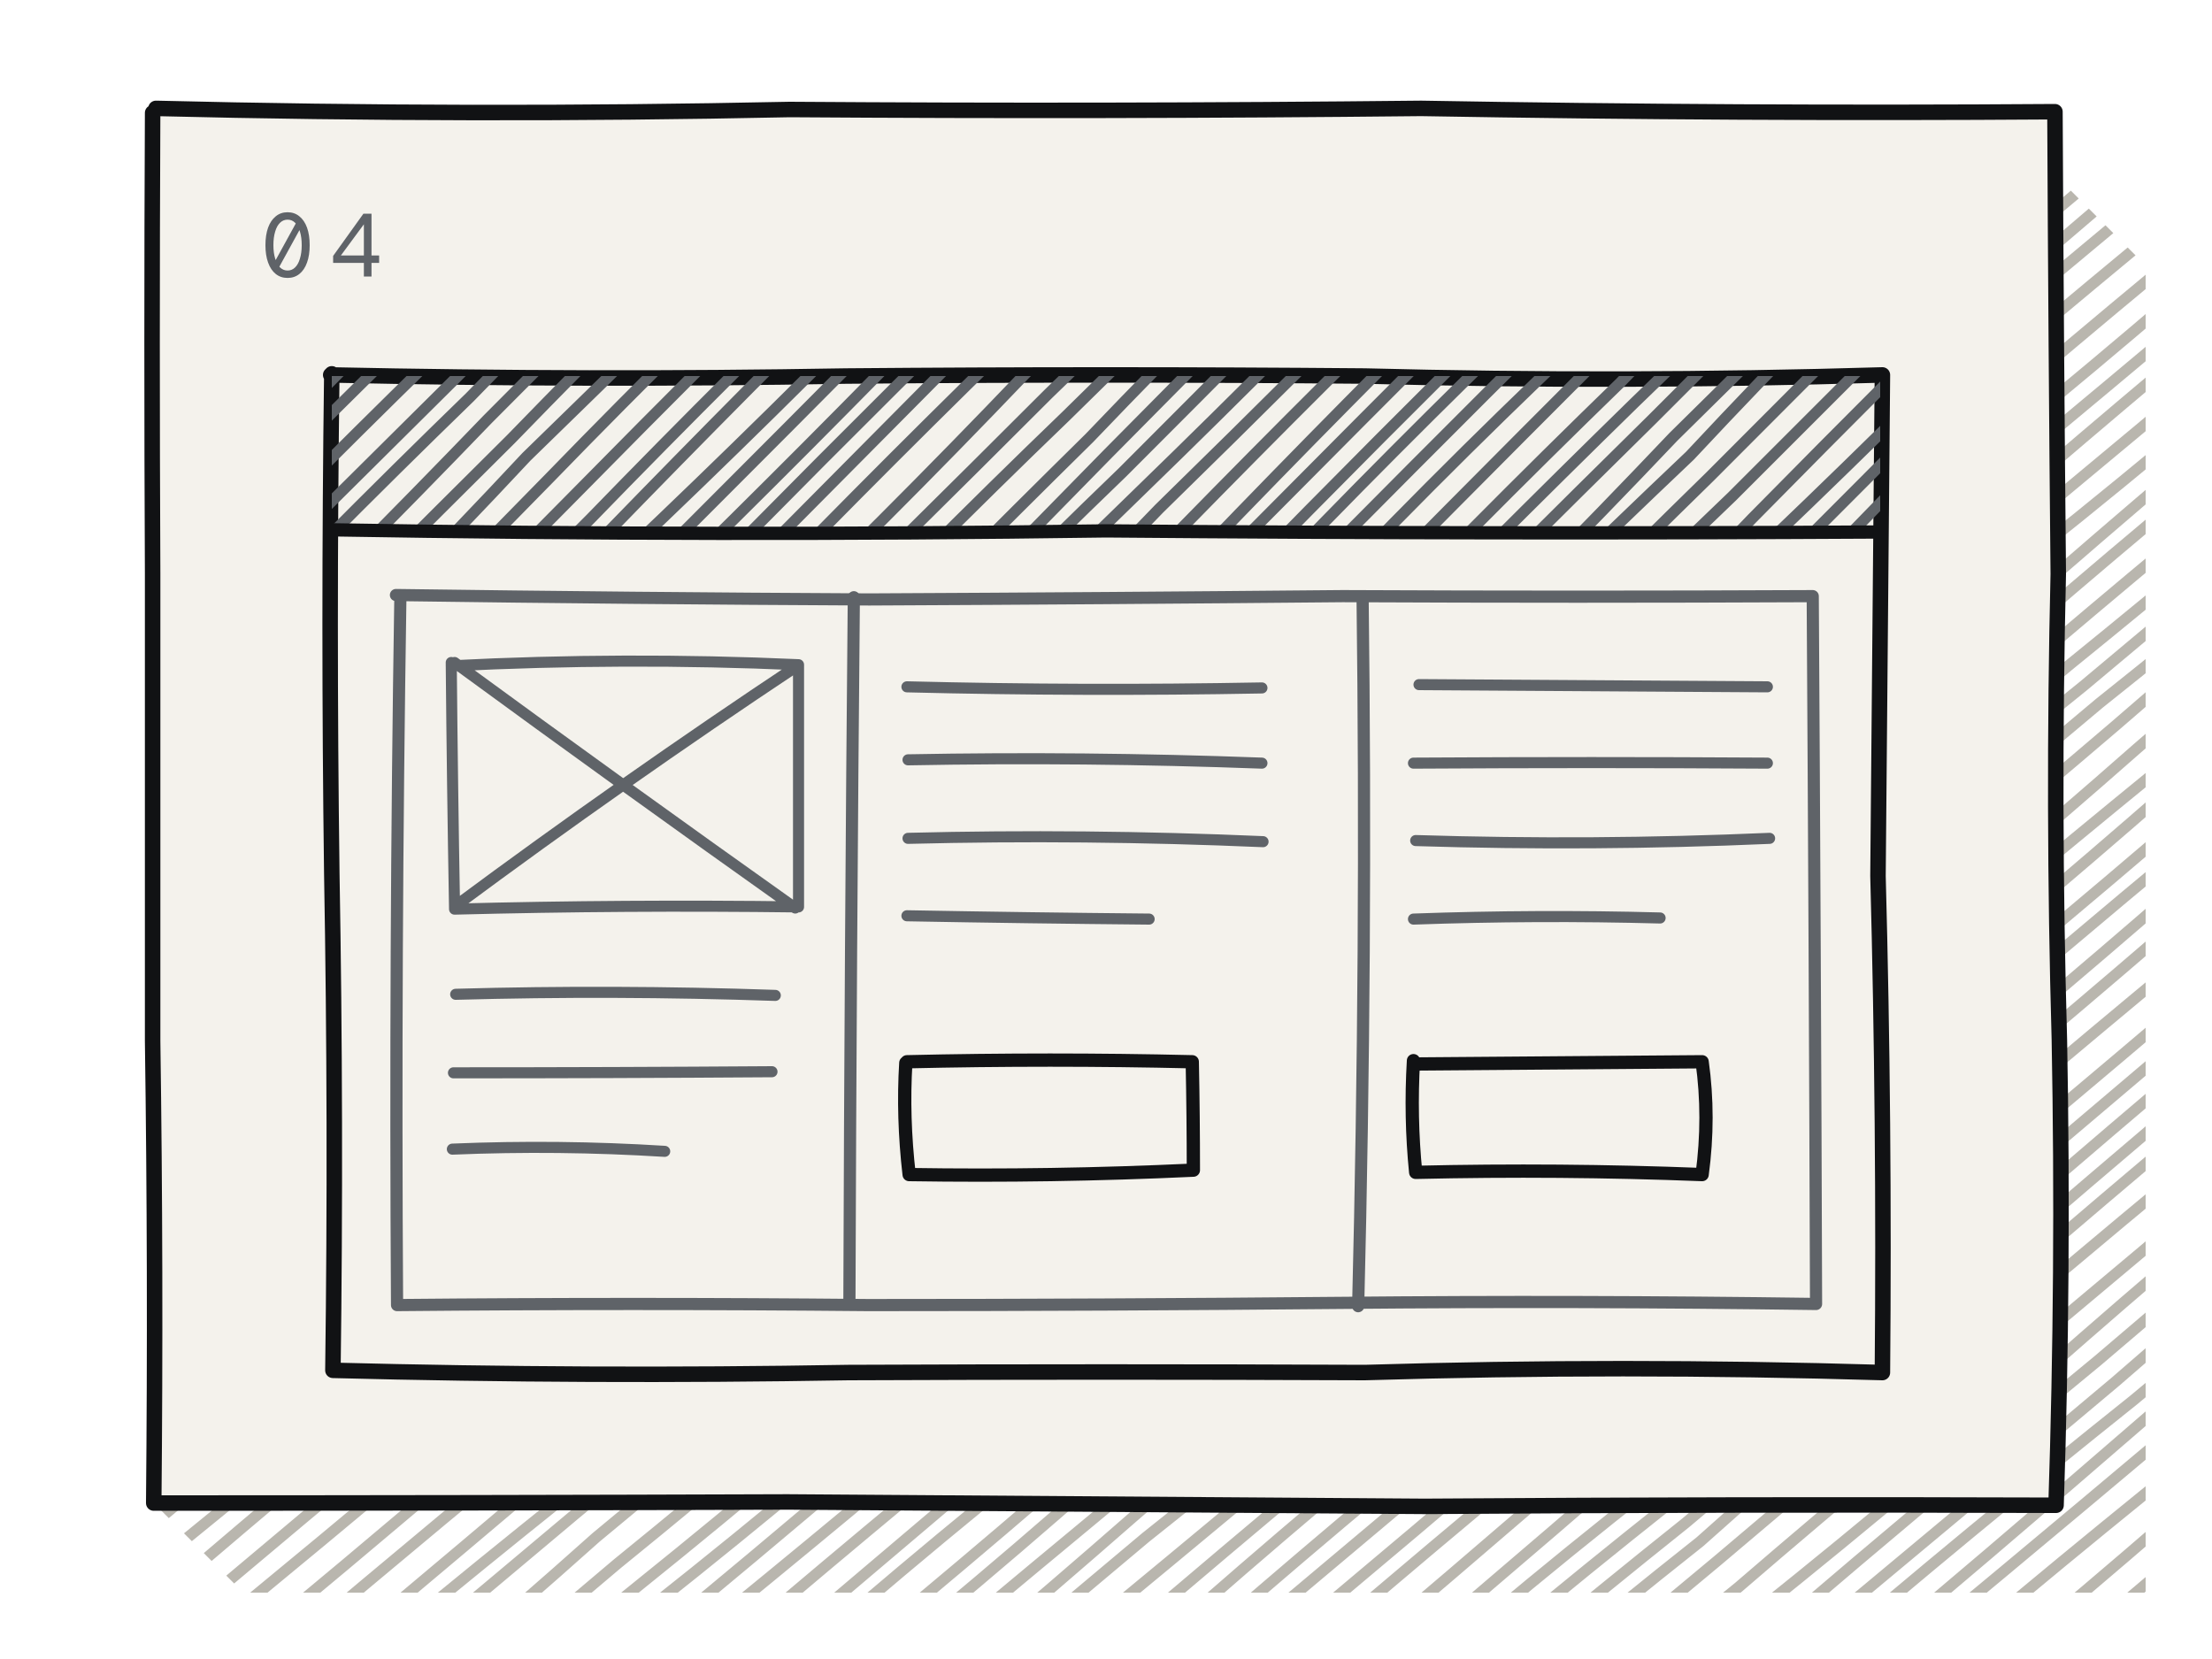
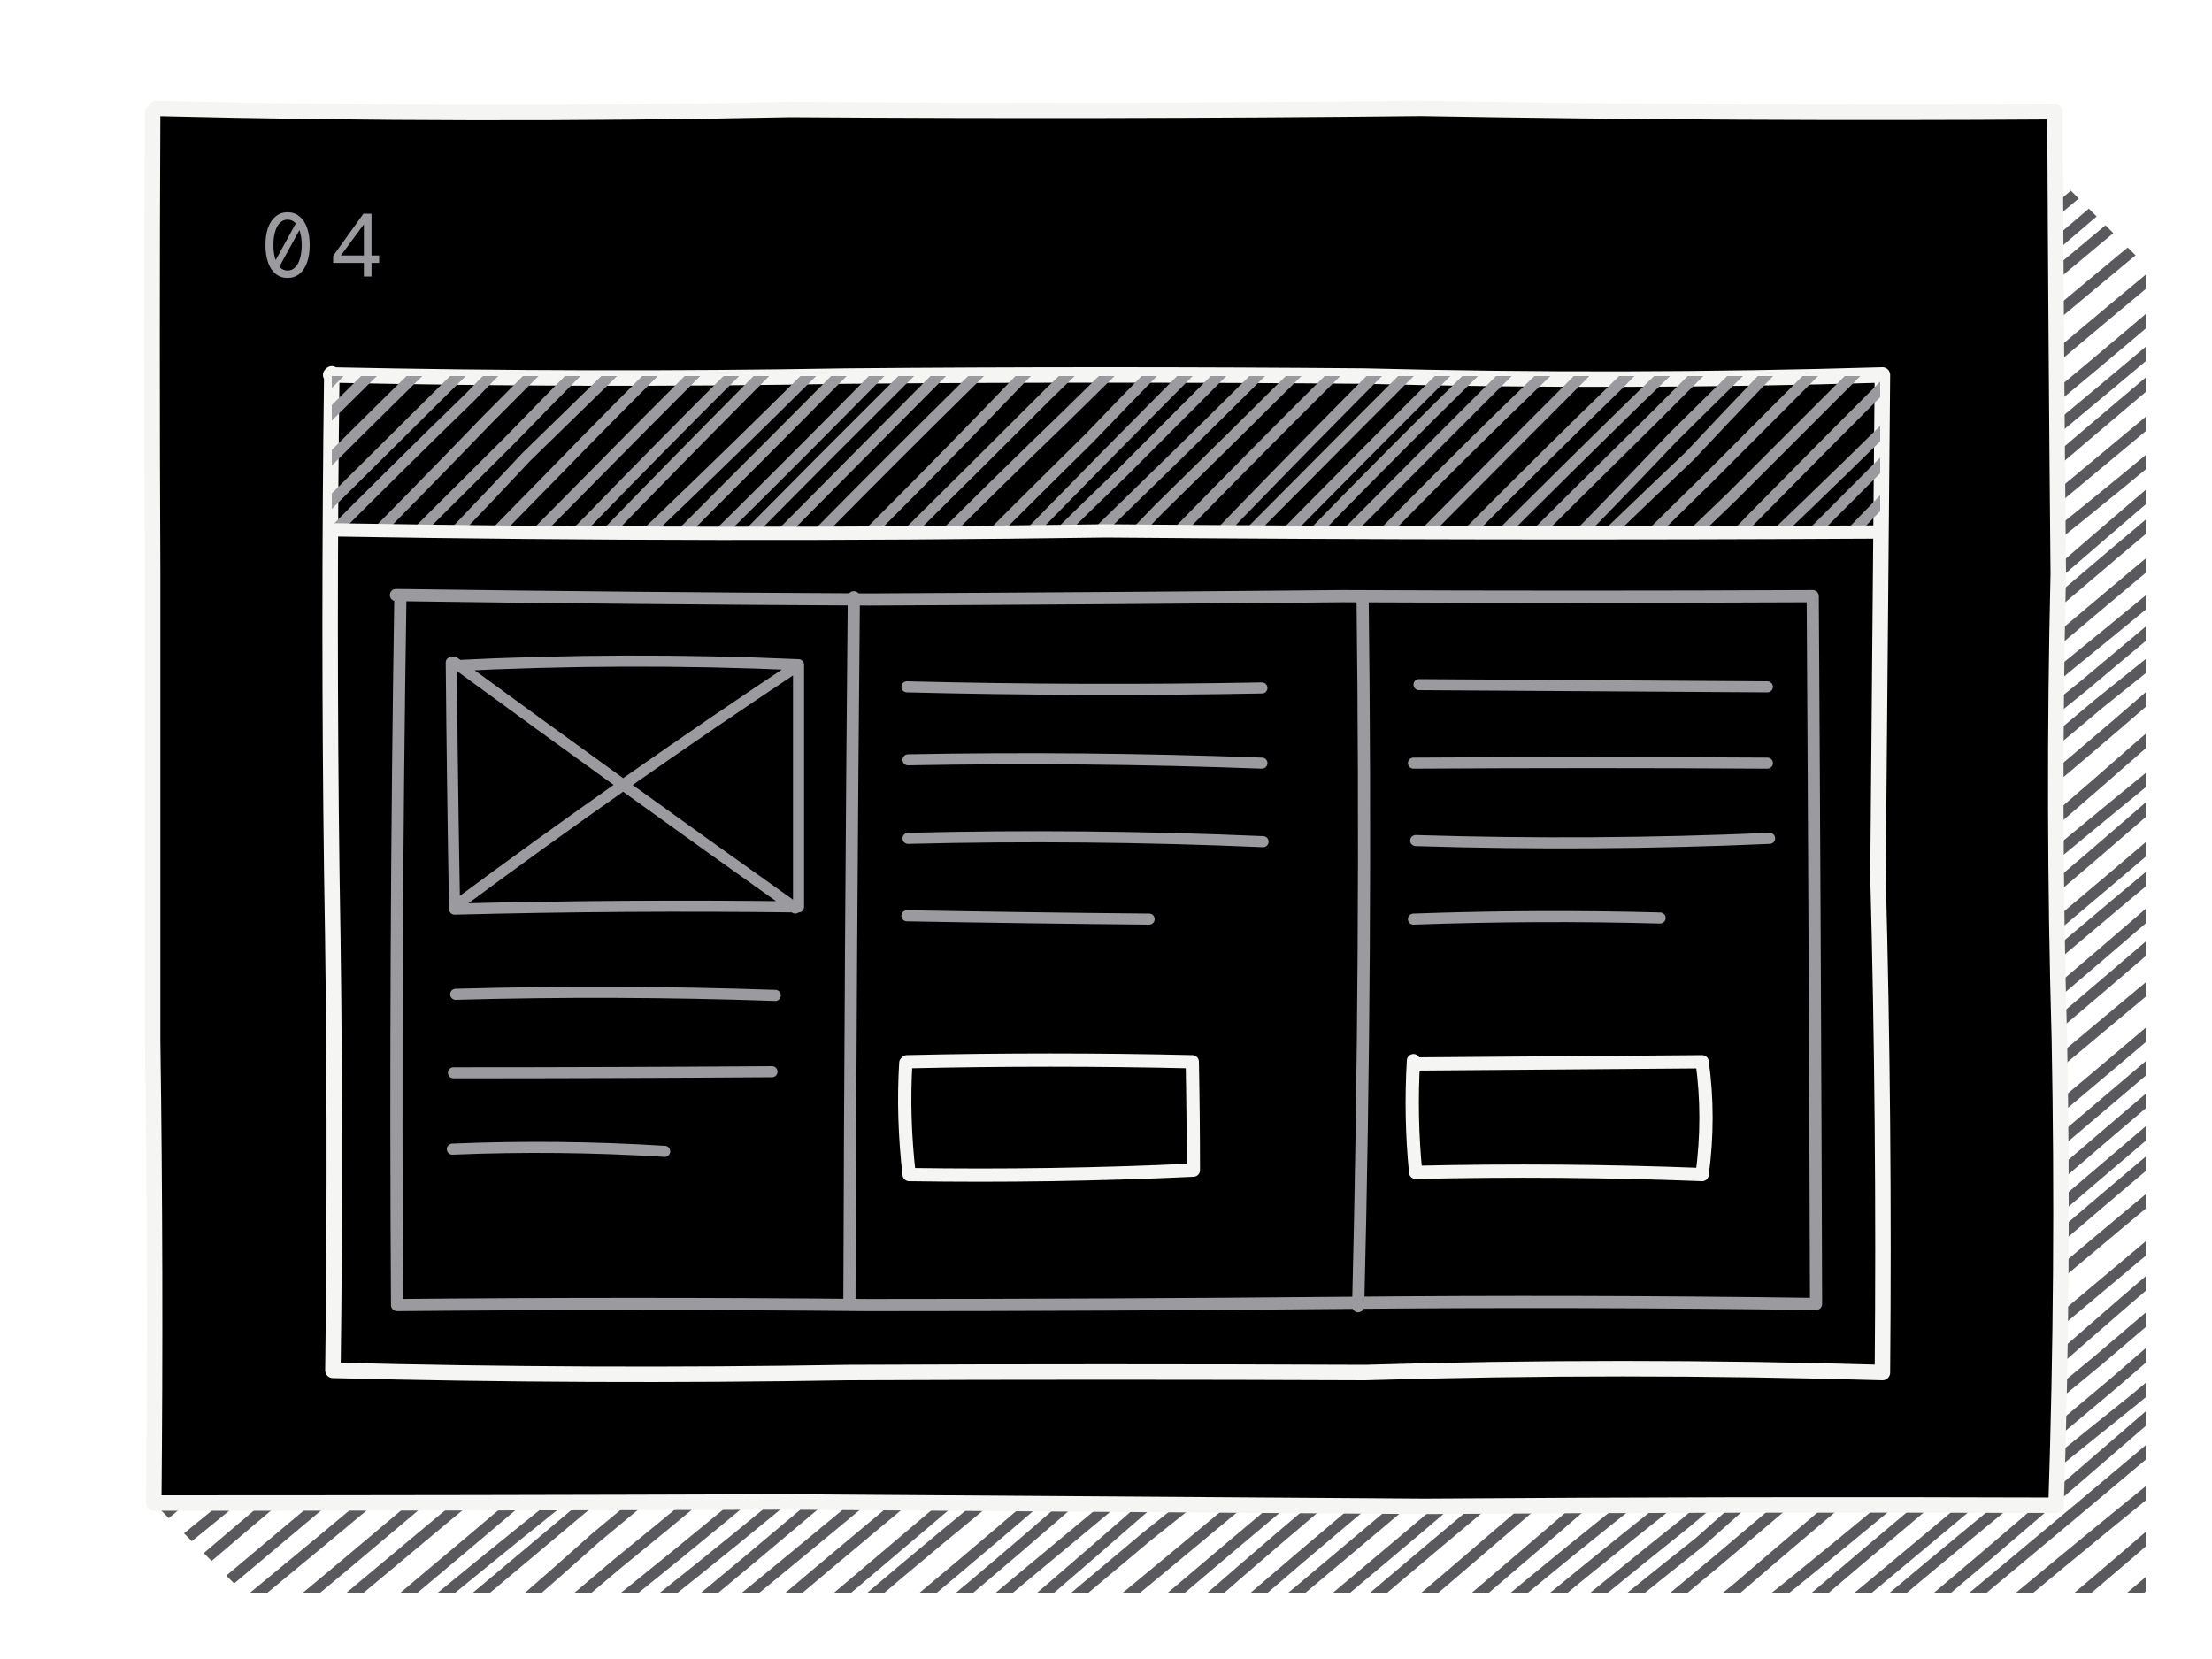
<svg xmlns="http://www.w3.org/2000/svg" width="200" height="150" viewBox="0 0 200 150" aria-hidden="true">
  <defs>
    <clipPath id="p4s">
      <path d="M186 16L194 24L194 144L22 144L14 136L186 136Z" />
    </clipPath>
    <clipPath id="p4h">
      <path d="M30 34L170 34L170 48L30 48Z" />
    </clipPath>
  </defs>
-   <g fill="none" stroke-linecap="round" stroke-linejoin="round" stroke="#B9B6AE" stroke-width="1" clip-path="url(#p4s)">
+   <g fill="none" stroke-linecap="round" stroke-linejoin="round" stroke="#5A5A5E" stroke-width="1" clip-path="url(#p4s)">
    <path d="M-57 66.1Q-42.5 53.8 -28.1 41.3Q-13.3 29.3 1.3 16.7Q15.6 4.3 30.6 -7.8Q45.2 -19.8 59.6 -32.1Q74.5 -44.2 88.9 -56.7Q103.4 -69.1 118.1 -81.2M-55.6 67.8Q-41.1 55.4 -26.5 43.3Q-12 30.7 2.9 18.9Q17.7 6.8 32 -5.8Q46.9 -17.7 61.2 -30.1Q75.7 -42.7 90.6 -54.9Q105.2 -66.9 119.8 -79.3M-53.7 70.1Q-39.4 57.4 -24.6 45.2Q-10.1 33 4.5 20.8Q19.3 8.7 33.7 -3.8Q48.1 -16.3 63.1 -28.3Q77.4 -40.7 92.3 -52.6Q106.9 -64.8 121.5 -77.2M-52.1 72.2Q-37.3 60 -22.7 47.7Q-8 35.5 6.4 23Q21.2 10.9 35.7 -1.7Q50.5 -13.4 64.7 -26Q79.4 -38.3 93.9 -50.5Q108.7 -62.7 123.4 -75M-50.5 74.1Q-35.8 61.8 -21.2 49.2Q-6.5 37.3 7.8 24.8Q22.5 12.5 37.1 0.2Q51.6 -12.1 66.3 -24.3Q81.2 -36.2 95.5 -48.8Q109.9 -61.3 124.8 -73.3M-48.9 75.8Q-34.2 63.7 -19.7 51.5Q-4.9 39.2 9.6 26.9Q24.5 15 38.9 2.3Q53.3 -10.1 68 -22.1Q82.8 -34.3 97.2 -46.5Q111.7 -59.2 126.5 -71.1M-46.9 78Q-32.2 66 -17.7 53.6Q-3.1 41.3 11.7 29Q26 16.7 40.7 4.8Q55.3 -7.7 70.1 -19.8Q84.3 -32.5 99.2 -44.5Q114 -56.4 128.5 -68.9M-44.9 80.3Q-30.6 67.9 -15.8 55.9Q-1.2 43.6 13.4 31.6Q28.2 19.3 42.8 7Q57.1 -5.5 71.9 -17.7Q86.6 -29.8 101 -42Q115.6 -54.5 130.5 -66.7M-43.6 82.4Q-28.7 70.2 -14.2 57.7Q0.1 45.2 14.8 33Q29.8 21.3 44 8.8Q58.5 -4 73.3 -15.8Q87.8 -28.3 102.4 -40.2Q117.1 -52.8 131.6 -64.8M-41.5 84.4Q-27 72.3 -12.3 60Q2.3 47.8 17 35.6Q31.7 23.6 46.3 11.1Q61.1 -0.9 75.2 -13.5Q90.1 -25.6 104.7 -38Q119.2 -50.3 133.9 -62.5M-40.2 86.2Q-25.4 74.1 -10.8 61.6Q3.6 49.3 18.4 37.3Q33.1 25.2 47.5 12.9Q62.4 0.7 76.9 -11.8Q91.4 -24 105.8 -36.5Q120.3 -49 135 -60.9M-38.1 88.7Q-23.4 76.5 -8.8 64Q5.7 51.8 20.4 39.5Q35 27.4 49.5 14.9Q63.9 2.6 78.7 -9.7Q93.6 -21.5 107.9 -34.1Q122.7 -46 137 -58.4M-36.7 90.5Q-21.6 78.6 -7.5 65.9Q7.1 53.5 21.9 41.4Q36.7 29.5 51.1 17.1Q65.5 4.4 80.3 -7.7Q94.7 -20.1 109.5 -32Q124.2 -44.3 138.9 -56.7M-34.6 92.5Q-20.4 80.2 -5.7 68.3Q9.1 55.9 23.6 43.6Q38 31 52.8 19.1Q67.3 6.6 82.1 -5.3Q96.5 -18 111.3 -29.9Q126.1 -42.1 140.6 -54.4M-33.2 94.7Q-18.2 82.7 -4 70.1Q10.6 57.7 25.5 45.5Q39.8 33.1 54.6 21.2Q69.1 8.8 83.9 -3.3Q98.3 -15.8 112.9 -27.9Q127.7 -40.1 142.4 -52.4M-31.8 96.2Q-16.9 84.2 -2.5 71.7Q11.9 59.3 26.7 47.3Q41.5 35.2 56.1 22.6Q70.6 10.5 85.4 -1.8Q99.6 -14.3 114.5 -26.2Q128.7 -38.9 143.5 -50.9M-30.3 98Q-15.5 85.9 -0.7 73.7Q13.6 61.3 28.5 49.1Q42.7 36.6 57.4 24.5Q72.4 12.7 86.8 0.3Q101.4 -12.1 115.8 -24.4Q130.5 -36.8 145.1 -49.1M-28.2 100.5Q-13.9 87.9 0.9 75.7Q15.7 63.8 30.3 51.1Q44.5 38.8 59.5 27Q74.2 14.8 88.4 2.3Q103.4 -9.8 117.8 -22.2Q132.6 -34.3 146.9 -46.7M-26.3 102.6Q-12 90.2 3 78.2Q17.8 66.3 32.3 53.7Q46.9 41.7 61.4 29.2Q75.9 16.8 90.6 4.7Q105 -7.8 119.9 -19.9Q134.3 -32.2 149 -44.3M-25.1 104.4Q-10.6 91.8 4.4 80Q18.8 67.5 33.4 55.4Q48.3 43.3 62.8 30.9Q77.2 18.4 91.9 6.3Q106.7 -5.8 121.1 -18.3Q136 -30.2 150.4 -42.7M-23.5 106Q-9 93.7 5.6 81.5Q20.5 69.5 35 57.2Q49.7 44.9 64.2 32.5Q79 20.6 93.3 8Q108 -4.2 122.5 -16.5Q137.1 -29 151.9 -40.8M-21.7 107.9Q-7.5 95.5 7.3 83.6Q21.9 71.1 36.6 59.2Q51.3 46.8 65.8 34.5Q80.5 22.4 95.1 10Q109.4 -2.5 124.4 -14.4Q139.1 -26.5 153.6 -39.1M-20.2 109.9Q-5.4 98 9 85.5Q23.9 73.5 38.2 60.9Q52.9 48.8 67.3 36.4Q81.9 24 96.8 12Q111.5 -0.1 126 -12.6Q140.4 -24.9 155.3 -37.1M-18.5 112.3Q-4 99.6 10.9 87.6Q25.5 75.5 40.2 63Q54.6 50.8 69.2 38.6Q84 26.5 98.5 13.9Q113.2 2 127.5 -10.5Q142.1 -23 156.8 -35M-16.9 113.9Q-2.2 101.8 12.2 89.4Q27 77.2 41.4 64.8Q55.9 52.3 70.7 40.2Q85 27.7 99.9 15.9Q114.5 3.4 129 -8.7Q143.5 -21.3 158.4 -33.2M-15.6 115.6Q-0.8 103.4 13.8 91.2Q28.4 78.9 43.1 66.4Q57.4 54.1 72.3 42.1Q86.7 29.7 101.2 17.4Q115.9 5.2 130.4 -7Q145.4 -19 159.7 -31.6M-14 117.4Q0.5 105 15.1 92.7Q30.1 80.9 44.5 68.2Q59 56 73.7 43.8Q88.4 31.7 103.1 19.3Q117.5 7 132 -5.1Q146.7 -17.5 161.3 -29.8M-12.2 119.7Q2.5 107.4 16.8 94.8Q31.5 82.6 46.1 70.3Q60.6 57.9 75.5 45.8Q90.2 33.9 104.6 21.5Q119.2 9.1 133.8 -3.1Q148.7 -15.1 163.2 -27.6M-10.5 121.3Q3.9 109.1 18.5 96.9Q33.4 84.9 47.7 72.3Q62.5 60.2 77 48Q91.6 35.5 106.1 23.3Q120.7 10.9 135.4 -1.4Q150.3 -13.1 164.7 -25.6M-9 123.3Q5.9 111.4 20.1 98.9Q34.7 86.4 49.4 74.2Q64.3 62.4 78.6 49.9Q93.4 37.7 108 25.3Q122.5 13 137.2 0.8Q151.6 -11.7 166.3 -23.6M-7.4 125.3Q7.4 113.2 21.8 100.8Q36.7 88.8 51 76.1Q65.5 63.8 80.3 51.6Q95.1 39.7 109.4 27Q124.2 15.1 138.6 2.7Q153.1 -9.9 167.8 -21.9M-5.6 127.6Q9.2 115.4 23.5 103Q38.5 91 52.7 78.3Q67.5 66.1 82.2 53.7Q96.5 41.4 111.4 29.2Q126.1 17.4 140.5 5Q155 -7.6 169.6 -19.7M-3.7 129.5Q10.9 117.4 25.5 105.2Q40.4 93.2 54.8 80.6Q69.4 68.5 84 56.2Q98.5 43.7 113.2 31.5Q127.5 18.9 142.3 6.9Q156.9 -5.4 171.4 -17.4M-2.2 131.3Q12.4 119.2 27.1 107Q41.8 94.9 56.3 82.6Q70.9 70.2 85.3 57.7Q100.3 46 114.7 33.4Q129.4 21.3 144 8.8Q158.3 -3.6 173.1 -15.7M-0.6 133.7Q14.4 121.5 28.8 109.1Q43.4 96.8 57.9 84.4Q72.4 72 87.2 59.8Q101.5 47.3 116.5 35.3Q130.8 22.9 145.6 10.9Q160.3 -1.2 174.6 -13.8M1.2 135.2Q15.6 123.1 30.4 110.9Q44.9 98.6 59.4 86.2Q73.9 73.8 88.7 62Q103.2 49.3 118 37.4Q132.5 24.9 147.3 12.6Q162.1 0.9 176.2 -11.8M2.3 136.8Q17.1 124.8 31.6 112.7Q46.3 100.2 60.7 88.1Q75.2 75.4 90.1 63.4Q104.6 51 119.3 38.8Q133.9 26.7 148.6 14.5Q163.3 2.3 177.6 -10M4 138.7Q18.6 126.5 33.2 114.5Q48 102.2 62.6 89.8Q76.9 77.4 91.7 65.2Q106.1 52.8 120.9 41Q135.7 28.8 150.1 16.1Q164.5 3.8 179.2 -8M5.5 140.9Q20.2 128.5 34.8 116.1Q49.1 103.6 63.9 91.6Q78.6 79.4 93.3 67.2Q107.8 54.8 122.3 42.6Q137.4 30.8 151.6 18.3Q166.2 5.8 180.9 -6.5M7.4 143.1Q22.3 130.9 36.6 118.5Q51.6 106.5 65.8 93.7Q80.5 81.7 95 69.3Q110 57.5 124.2 44.8Q138.9 32.5 153.4 20.2Q168 7.9 182.7 -4.1M9.4 145.1Q24.2 133.3 38.7 120.9Q53.4 108.7 67.7 96.3Q82.4 83.9 97.1 71.6Q111.4 59.1 126.3 47.2Q141.2 35.3 155.4 22.7Q170.1 10.5 184.7 -1.8M11.2 147.3Q25.5 134.9 40.2 122.9Q55 110.6 69.6 98.5Q84.1 86 98.8 73.8Q113.7 61.9 128 49.2Q142.8 37.2 157.4 24.9Q172 12.6 186.6 0.3M12.8 149.6Q27.5 137.1 42.2 125Q56.9 112.8 71.3 100.5Q85.8 88 100.7 75.9Q115 63.5 130 51.5Q144.3 39 159.1 27.1Q173.9 15 188.4 2.4M14.4 151.4Q29.2 139.3 43.8 127Q58.3 114.5 72.9 102.5Q87.7 90.3 102.3 77.8Q116.8 65.6 131.4 53.5Q145.8 40.8 160.7 28.8Q175.3 16.6 189.7 4.4M16.6 153.6Q31.2 141.6 45.6 129.3Q60.3 116.9 75.1 104.6Q89.8 92.8 104.1 80.3Q118.9 68 133.5 55.5Q147.8 43.2 162.5 31.1Q177.3 19 191.7 6.7M18.3 155.7Q32.7 143.4 47.5 131.2Q61.9 118.8 76.6 106.9Q91.6 94.9 106 82.4Q120.7 70.2 135.1 57.9Q149.7 45.5 164.5 33.3Q178.7 20.7 193.7 8.8M20 158.2Q34.8 145.9 49.2 133.7Q64.1 121.5 78.6 109.1Q93.2 96.8 107.7 84.6Q122.6 72.5 137.1 60Q151.4 47.4 166.2 35.4Q180.9 23.3 195.4 11M21.5 159.8Q36 147.4 51 135.4Q65.1 122.6 79.8 110.8Q94.7 98.6 109.3 86.2Q124.1 74.3 138.3 61.6Q153 49.4 167.6 37.4Q182.5 25.1 197 12.5M22.8 161.3Q37.5 149.1 52 136.9Q66.8 124.7 81.3 112.3Q95.7 99.8 110.7 87.8Q125.4 75.9 139.9 63.3Q154.6 51.3 168.9 38.9Q183.7 26.6 198.3 14.4M24.8 163.6Q39.7 151.7 53.9 139Q68.6 126.8 83.2 114.7Q98 102.5 112.6 90Q127 77.8 141.8 65.4Q156.5 53.6 170.8 41.2Q185.4 28.7 200.3 16.5M26.8 165.7Q41.3 153.7 55.8 141.4Q70.7 129.3 85 116.7Q99.7 104.6 114.2 92.4Q128.7 79.8 143.4 67.6Q158.3 55.6 172.9 43.4Q187.3 30.9 202 18.9M28.5 167.9Q42.8 155.4 57.7 143.4Q72.5 131.5 86.8 118.8Q101.3 106.5 116 94.3Q130.9 82.4 145.2 69.7Q160.2 57.9 174.3 45.3Q189.3 33.3 203.8 20.6M29.9 169.6Q44.5 157.4 59.1 145.1Q74 133.3 88.2 120.8Q102.8 108.3 117.7 96Q132 83.7 146.7 71.8Q161.7 59.7 175.9 47.1Q190.6 34.9 205.1 22.7M31.1 171.4Q45.7 158.8 60.7 146.9Q75.3 134.8 89.7 122.4Q104.2 110 119 97.8Q133.8 85.9 148 73.4Q162.6 60.8 177.5 48.9Q191.9 36.4 206.6 24.3M32.8 173.1Q47.8 161.3 62 148.8Q76.9 136.7 91.4 124.4Q105.9 111.9 120.7 99.7Q135.2 87.5 150 75.1Q164.7 63.3 179.1 50.7Q193.8 38.6 208.4 26.2M34.7 175.4Q49.2 163 63.8 150.8Q78.3 138.4 93 126.4Q107.8 114.2 122.3 101.9Q136.8 89.4 151.4 77.5Q166.1 65 180.6 52.6Q195.6 40.8 210 28.2M36.5 177.6Q51 165.2 65.7 152.9Q80.2 140.6 94.6 128.4Q109.4 116.1 124 103.7Q138.3 91.2 153.1 79.4Q167.6 66.8 182.6 54.8Q196.9 42.3 211.7 30.1M37.7 179Q52.2 166.6 67.1 154.5Q81.3 141.9 96.1 130.1Q110.8 117.8 125.6 105.6Q140.3 93.6 154.4 81Q169 68.5 183.7 56.4Q198.2 43.9 213.2 31.9M39.4 181.2Q54.3 169.1 68.7 156.5Q83.5 144.6 97.9 132.1Q112.6 119.9 127 107.6Q141.4 94.9 156.2 83.2Q171.2 71.1 185.5 58.3Q200 46 214.9 34M40.7 182.8Q55.4 170.4 69.9 158.1Q84.9 146.3 99.2 133.7Q113.7 121.2 128.4 109.1Q143.3 97.2 157.6 84.5Q172.4 72.5 187 60.2Q201.8 48.2 216.3 35.7M42.4 184.6Q57 172.4 71.6 160.1Q86.2 147.8 100.8 135.7Q115.3 123.2 130.1 111Q144.4 98.4 159.4 86.4Q173.6 73.9 188.4 62Q203.1 49.7 217.6 37.5M43.9 186.5Q58.7 174.4 73.1 161.9Q87.9 149.9 102.4 137.2Q116.7 124.8 131.6 112.8Q146.2 100.6 160.9 88.2Q175.2 75.8 189.8 63.6Q204.7 51.7 219.3 39.4M45.5 188.2Q59.6 175.5 74.4 163.4Q89.1 151.2 103.6 139Q118.6 127.1 133 114.5Q147.9 102.6 162 89.9Q176.9 77.9 191.4 65.5Q205.8 53 220.7 40.8M47.1 190.4Q61.7 177.9 76.4 165.7Q90.9 153.4 105.7 141.2Q120.3 129.1 134.9 116.8Q149.5 104.6 163.9 92.3Q178.9 80.3 193.2 67.7Q207.6 55.2 222.3 43.3M48.9 192.1Q63.8 180.4 77.9 167.9Q92.7 155.6 107.2 143.3Q121.8 130.9 136.6 118.9Q151.4 106.8 165.8 94.1Q180.2 81.8 194.9 69.8Q209.7 57.6 224.1 45.4M50.2 194Q65.2 182.1 79.4 169.3Q93.9 156.9 108.8 145Q123.1 132.5 138 120.6Q152.6 108.2 167.1 95.8Q181.9 83.8 196.2 71.3Q211.2 59.4 225.7 46.8M51.8 196Q66.5 183.7 81.3 171.5Q95.8 159.2 110.5 146.9Q124.8 134.5 139.7 122.5Q154 109.9 168.8 97.9Q183.5 85.8 198 73.4Q212.7 61.2 227.3 48.8M53.5 197.5Q68 185.5 82.6 173.3Q97.4 161.1 111.8 148.6Q126.4 136.3 140.9 124.2Q155.7 111.9 170.3 99.6Q184.7 87.2 199.4 75Q214.3 63.1 228.7 50.7M54.8 199.4Q69.4 187.2 84 175.1Q98.5 162.5 113.4 150.6Q128.1 138.4 142.5 126Q157.1 113.6 171.9 101.4Q186.6 89.4 200.8 76.9Q215.5 64.5 230.2 52.2M56.3 201.2Q70.9 188.9 85.8 176.7Q100.2 164.5 114.9 152.3Q129.4 139.9 144.1 127.7Q158.9 115.8 173.3 103.2Q188 91.1 202.3 78.6Q217.3 66.6 231.5 54.2M58.1 203.5Q72.6 191 87.6 179Q102.2 166.9 116.8 154.6Q131.4 142.3 145.8 129.8Q160.6 117.8 175 105.5Q189.6 93 204.4 80.9Q219.2 68.9 233.4 56.3M60.2 205.8Q75 193.8 89.4 181.5Q103.7 168.7 118.8 156.7Q133.3 144.6 147.7 132.1Q162.7 120.3 177.1 107.8Q191.7 95.6 206.2 83.2Q221.2 71.3 235.6 58.8M61.9 207.7Q76.6 195.7 90.9 183.1Q105.7 171 120.2 158.8Q134.5 146 149.4 134.3Q163.8 121.6 178.8 109.5Q193.2 97.3 207.8 84.9Q222.7 73.1 237 60.6M63.3 209.6Q78 197.4 92.5 185Q107.2 172.8 121.8 160.2Q136 147.8 151 135.9Q165.7 123.9 180.1 111.5Q194.6 98.9 209.2 86.8Q223.9 74.5 238.6 62.4M64.6 210.9Q79 198.6 93.6 186.5Q108.4 174.3 122.9 162.2Q137.5 149.6 152.4 137.7Q167 125.4 181.6 113.1Q196 100.7 210.7 88.4Q225.5 76.5 240.1 63.8M66.2 212.6Q80.7 200.6 95.4 188.2Q110.1 176.3 124.4 163.8Q138.8 151.2 153.7 139.4Q168 126.6 182.9 114.7Q197.4 102.2 212 90.3Q227 78.2 241.4 65.6M67.5 214.5Q82 202.2 96.9 190.3Q111.7 178.1 126.2 165.6Q140.6 153.3 155.3 141.1Q169.8 128.8 184.6 116.5Q199.1 104.3 213.8 92.3Q228.6 80.2 243.1 67.7M69.5 217Q84.5 205.1 98.8 192.6Q113.2 180 128.1 167.9Q142.4 155.5 157.2 143.5Q171.7 131 186.6 119.1Q201.2 106.9 215.7 94.4Q230.2 82.1 244.9 70.1M71.3 218.9Q85.9 206.8 100.5 194.7Q115.4 182.6 129.8 170.1Q144.5 157.9 158.9 145.7Q173.9 133.7 188.4 120.9Q202.6 108.5 217.5 96.6Q232.1 84.4 246.6 72.1M72.7 220.9Q87.4 208.6 102.1 196.4Q116.6 184 131.2 171.9Q146.2 160 160.6 147.4Q175.1 135 189.7 123Q204.3 110.5 219 98.4Q233.4 85.8 248.1 73.9M74.6 222.8Q88.8 210.2 103.6 198.4Q118.2 186 132.9 173.9Q147.3 161.3 162.1 149.3Q176.8 137.1 191.3 124.9Q205.8 112.3 220.4 100.2Q235.3 88.1 249.8 75.7M76.1 224.5Q90.3 212.1 105 200.1Q119.7 187.7 134.5 175.6Q148.9 163.2 163.5 150.9Q178 138.5 192.9 126.6Q207.6 114.4 222.1 102Q236.3 89.3 251.2 77.5M77.2 226.1Q92.2 214.3 106.6 201.6Q121.3 189.6 135.6 177.3Q150.1 164.6 165.2 152.8Q179.8 140.6 194.2 128.1Q208.8 115.9 223.6 103.5Q238.2 91.6 252.6 79.1M78.7 227.9Q93.7 216 108.1 203.5Q122.7 191.4 137.2 179.1Q152 166.9 166.3 154.4Q181.1 142.2 195.7 129.9Q210.4 117.8 224.9 105.3Q239.3 92.9 254.2 80.8M80.8 230.4Q95.4 218.2 109.8 205.7Q124.7 193.6 139 181.3Q153.4 168.6 168.3 156.5Q182.7 144.1 197.5 132.2Q212.2 119.9 226.8 107.6Q241.7 95.7 256.1 83M82.8 232.6Q97.2 220.2 111.7 208.2Q126.3 195.6 140.9 183.7Q155.6 171.2 170.2 159Q185.1 147 199.5 134.4Q214 122.1 228.9 109.9Q243.4 97.8 257.9 85.5M84.4 234.9Q98.9 222.2 113.7 210.4Q128.4 198.1 143 185.6Q157.8 173.8 172.2 161.3Q187.1 149.3 201.5 136.8Q216.1 124.6 230.7 112.3Q245 99.7 259.9 87.7M86.3 236.9Q101.2 225 115.6 212.7Q130.1 200.1 144.9 187.9Q159.6 176 174.2 163.6Q188.7 151.3 203.4 138.8Q217.6 126.4 232.3 114.5Q247.4 102.5 261.8 89.8M87.7 238.6Q102.6 226.7 117 214.4Q132 202.3 146.3 189.7Q160.7 177.3 175.6 165.4Q190.4 153.3 204.6 140.8Q219.6 128.8 233.9 116.2Q248.5 103.8 263.1 91.7M89.6 240.6Q103.9 228.2 118.9 216.4Q133.2 203.8 147.9 191.7Q162.4 179.3 177.4 167.3Q191.7 154.9 206.6 142.6Q221.2 130.6 235.7 118.1Q250.1 105.8 265 93.8" />
  </g>
-   <path fill="#F4F2EC" stroke-linecap="round" stroke-linejoin="round" stroke="#111214" stroke-width="1.4" d="M14.1 9.8Q42.7 10.5 71.4 9.9Q100 10.1 128.5 9.8Q157.3 10.3 185.8 10.1Q185.9 31 186.1 51.9Q185.6 73 186.2 94Q186.6 115 185.9 136.1Q157.3 136 128.8 136.2Q100 136 71.2 135.8Q42.7 135.9 13.9 135.9Q14.1 115 13.8 94.1Q13.8 73 13.8 51.8Q13.7 31 13.8 10.2" />
-   <path fill="#5F6368" d="M24.56 24.18 26.8 20.1 27.44 20.14 25.2 24.22ZM26 25.13Q25.38 25.13 24.93 24.77Q24.48 24.41 24.24 23.74Q24 23.08 24 22.17Q24 21.25 24.24 20.58Q24.48 19.92 24.93 19.56Q25.38 19.19 26 19.19Q26.62 19.19 27.07 19.56Q27.52 19.92 27.76 20.58Q28 21.25 28 22.17Q28 23.08 27.76 23.74Q27.52 24.41 27.07 24.77Q26.62 25.13 26 25.13ZM26 24.46Q26.4 24.46 26.68 24.18Q26.97 23.9 27.12 23.38Q27.28 22.86 27.28 22.17Q27.28 21.46 27.12 20.94Q26.97 20.42 26.68 20.14Q26.4 19.86 26 19.86Q25.61 19.86 25.32 20.14Q25.03 20.42 24.88 20.94Q24.72 21.46 24.72 22.17Q24.72 22.86 24.88 23.38Q25.03 23.9 25.32 24.18Q25.61 24.46 26 24.46ZM32.9 25V23.77H30.12V23.14L32.86 19.32H33.59V23.1H34.28V23.77H33.59V25ZM30.82 23.1H32.9V20.28Z" />
-   <path fill="none" stroke-linecap="round" stroke-linejoin="round" stroke="#111214" stroke-width="1.4" d="M29.9 33.9Q53.3 34.4 76.5 34Q100 33.8 123.4 34Q146.7 34.6 170.2 33.9Q170 56.5 169.8 79.2Q170.4 101.5 170.2 124.1Q146.7 123.4 123.4 124.1Q100 124 76.7 124.1Q53.3 124.5 30.1 123.9Q30.4 101.5 30 79Q29.7 56.5 30 33.8" />
-   <g fill="none" stroke-linecap="round" stroke-linejoin="round" stroke="#5F6368" stroke-width="1" clip-path="url(#p4h)">
+   <path fill="#000000" stroke-linecap="round" stroke-linejoin="round" stroke="#F5F5F3" stroke-width="1.4" d="M14.1 9.8Q42.7 10.5 71.4 9.9Q100 10.1 128.5 9.8Q157.3 10.3 185.8 10.1Q185.9 31 186.1 51.9Q185.6 73 186.2 94Q186.6 115 185.9 136.1Q157.3 136 128.8 136.2Q100 136 71.2 135.8Q42.7 135.9 13.9 135.9Q14.1 115 13.8 94.1Q13.8 73 13.8 51.8Q13.7 31 13.8 10.2" />
+   <path fill="#9A9A9F" d="M24.56 24.18 26.8 20.1 27.44 20.14 25.2 24.22ZM26 25.13Q25.38 25.13 24.93 24.77Q24.48 24.41 24.24 23.74Q24 23.08 24 22.17Q24 21.25 24.24 20.58Q24.48 19.92 24.93 19.56Q25.38 19.19 26 19.19Q26.62 19.19 27.07 19.56Q27.52 19.92 27.76 20.58Q28 21.25 28 22.17Q28 23.08 27.76 23.74Q27.52 24.41 27.07 24.77Q26.62 25.13 26 25.13ZM26 24.46Q26.4 24.46 26.68 24.18Q26.97 23.9 27.12 23.38Q27.28 22.86 27.28 22.17Q27.28 21.46 27.12 20.94Q26.97 20.42 26.68 20.14Q26.4 19.86 26 19.86Q25.61 19.86 25.32 20.14Q25.03 20.42 24.88 20.94Q24.72 21.46 24.72 22.17Q24.72 22.86 24.88 23.38Q25.03 23.9 25.32 24.18Q25.61 24.46 26 24.46ZM32.9 25V23.77H30.12V23.14L32.86 19.32H33.59V23.1H34.28V23.77H33.59V25ZM30.82 23.1H32.9V20.28Z" />
+   <path fill="none" stroke-linecap="round" stroke-linejoin="round" stroke="#F5F5F3" stroke-width="1.4" d="M29.9 33.9Q53.3 34.4 76.5 34Q100 33.8 123.4 34Q146.7 34.6 170.2 33.9Q170 56.5 169.8 79.2Q170.4 101.5 170.2 124.1Q146.7 123.4 123.4 124.1Q100 124 76.7 124.1Q53.3 124.5 30.1 123.9Q30.4 101.5 30 79Q29.7 56.5 30 33.8" />
+   <g fill="none" stroke-linecap="round" stroke-linejoin="round" stroke="#9A9A9F" stroke-width="1" clip-path="url(#p4h)">
    <path d="M-5.1 41Q8.3 28.2 21 14.6Q34.3 1.6 47.5 -11.7Q60.8 -24.5 73.6 -38Q86.8 -51.1 100.1 -64.1M-3.5 43Q9.5 29.4 22.8 16.6Q35.9 3.2 49.1 -9.9Q62.2 -23.1 75.5 -35.9Q88.4 -49.5 101.7 -62.3M-1.6 44.9Q11.4 31.3 24.9 18.5Q38.2 5.5 51.2 -7.9Q64.4 -20.9 77.3 -34.1Q90.8 -47.1 103.6 -60.3M0.3 46.3Q13.5 33.4 26.7 20.1Q39.9 7.2 53 -6Q65.9 -19.4 79.4 -32.2Q92.6 -45.3 105.5 -58.8M2 48Q14.8 34.7 28.1 22Q41.2 8.5 54.5 -4.3Q67.7 -17.6 80.8 -30.6Q94.2 -43.7 107 -56.9M3.8 50.1Q17.1 37 30 23.7Q43.1 10.4 56.4 -2.7Q69.8 -15.5 82.7 -29Q95.5 -42.3 109 -55.3M5.7 51.8Q18.9 38.8 31.9 25.5Q44.7 12 58.1 -0.9Q71.3 -14 84.5 -27.1Q97.3 -40.5 110.9 -53.3M7.5 53.7Q20.4 40.3 33.9 27.3Q46.9 14.2 60.1 1Q73.3 -12 86.3 -25.2Q99.1 -38.7 112.6 -51.6M9 55.4Q22.3 42.2 35.4 28.9Q48.3 15.6 61.8 2.8Q75 -10.3 87.9 -23.6Q101.1 -36.7 114.1 -49.9M10.5 57Q23.7 43.5 36.9 30.5Q50.2 17.5 63.3 4.3Q76.4 -8.9 89.7 -22.1Q102.4 -35.5 115.9 -48.2M12.7 59Q25.7 45.5 38.9 32.6Q52 19.2 65.1 6.4Q78.1 -7.2 91.5 -19.9Q104.6 -33.2 117.6 -46.2M14.6 60.6Q27.7 47.6 41 34.4Q54.1 21.3 67.1 8Q80.4 -4.9 93.5 -18.2Q106.3 -31.6 119.6 -44.5M16.2 62.4Q29.1 48.9 42.5 35.9Q55.4 22.6 68.7 9.8Q82 -3.3 94.9 -16.8Q108 -29.8 121.1 -42.9M17.8 64.3Q31.3 51.2 44.1 37.9Q57.3 24.6 70.6 11.6Q84 -1.3 96.9 -14.7Q110 -27.9 123.1 -41.2M20.1 65.9Q33 52.8 46.2 39.7Q59.1 26.4 72.6 13.5Q85.4 0.1 98.7 -12.7Q112.2 -25.7 124.9 -39M21.7 67.6Q35 54.8 47.6 41.3Q61 28.3 74.2 15Q87.1 1.8 100.5 -11.3Q113.8 -24.1 126.6 -37.5M23.4 69.8Q36.7 56.5 49.7 43.2Q62.6 29.9 76.2 17.1Q89.3 4 102.5 -9.1Q115.9 -22 128.5 -35.5M25.3 71.3Q38.5 58.4 51.6 45.1Q64.6 31.9 77.8 18.9Q91.1 5.8 104 -7.4Q116.9 -20.9 130.2 -33.8M26.8 73.2Q40.3 60.1 53.4 46.9Q66.3 33.6 79.7 20.7Q92.9 7.7 105.7 -5.6Q119.1 -18.8 132.1 -31.9M28.4 74.8Q41.6 61.4 54.8 48.3Q67.7 35 80.9 22Q94 8.7 107.2 -4.2Q120.6 -17.2 133.5 -30.4M30.2 76.2Q43.7 63.6 56.5 50.1Q70 37.3 83 24Q95.9 10.6 109.1 -2.5Q122.1 -15.7 135.3 -28.8M32 77.8Q44.6 64.5 58.2 51.7Q71.3 38.6 84.3 25.5Q97.2 11.9 110.6 -0.8Q123.8 -14 136.9 -27.2M33.6 79.7Q46.5 66.3 59.9 53.3Q73.1 40.4 86.1 27Q99 13.7 112.4 0.8Q125.7 -12.1 138.7 -25.5M35.1 81.2Q47.9 67.7 61.3 54.8Q74.3 41.5 87.5 28.5Q100.6 15.4 113.9 2.3Q126.7 -11.2 140.3 -24.2M36.4 82.7Q49.9 69.7 62.7 56.3Q75.8 43.1 88.9 29.9Q102 16.8 115.4 3.7Q128.6 -9.3 141.6 -22.7M38.1 84.2Q51.6 71.4 64.5 58Q77.4 44.6 90.6 31.7Q103.7 18.4 116.9 5.5Q130.4 -7.5 143.3 -21M40 86.5Q53.5 73.4 66.4 60.1Q79.9 47.2 92.7 33.8Q106.3 21 119.1 7.4Q132 -5.9 145.4 -18.7M41.9 88.2Q55.3 75.2 68.3 61.8Q81.6 48.8 94.8 35.6Q108.1 22.8 120.8 9.3Q133.9 -3.9 147.2 -16.8M43.9 90.2Q57.1 76.9 70.2 63.9Q83.1 50.4 96.4 37.6Q109.8 24.5 122.8 11.3Q135.9 -1.9 149.2 -15M46 92Q59.2 79.1 72.3 66Q85.3 52.6 98.5 39.6Q111.4 26.1 124.9 13.4Q137.8 -0.1 151.2 -13.2M47.6 93.7Q60.9 80.7 74 67.5Q87.1 54.4 100.2 41Q113.2 27.9 126.3 14.6Q139.4 1.5 152.6 -11.4M48.9 95.2Q62.1 82 75.5 68.9Q88.2 55.5 101.5 42.7Q114.7 29.5 127.8 16.2Q141.1 3.2 154.1 -9.8M50.8 96.9Q64 83.8 77.1 70.4Q89.9 57.2 103.2 44.3Q116.6 31.3 129.4 18Q143 5.1 156 -8.5M52.5 98.6Q65.4 85.3 78.8 72.2Q92 59.3 104.8 46Q118.2 32.9 131.3 19.6Q144.6 6.8 157.5 -6.7M54.2 100.4Q67.1 87 80.7 74.1Q93.9 61.1 106.8 47.8Q119.8 34.5 133.1 21.6Q146.2 8.3 159.4 -4.8M56 102.3Q69.2 89.1 82.6 76Q95.9 63.1 108.9 49.7Q121.7 36.4 134.9 23.4Q147.8 10 161.4 -3M57.6 103.5Q70.6 90.5 83.8 77.5Q96.9 64.2 110 51.2Q123.2 37.9 136.4 24.7Q149.2 11.4 162.5 -1.3M59.3 105.1Q72.3 92.1 85.4 79Q98.3 65.5 111.9 52.7Q124.8 39.5 138.1 26.4Q151.4 13.5 164.1 -0M60.7 106.6Q73.9 93.7 86.9 80.3Q100.1 67.4 113.2 54Q125.9 40.7 139.4 27.7Q152.3 14.4 165.5 1.4M62.1 107.9Q74.9 94.8 88.2 81.7Q101.3 68.6 114.5 55.6Q127.6 42.3 140.9 29.1Q154 16.1 167.2 3M63.8 109.7Q76.6 96.4 90.1 83.6Q103.2 70.4 116.4 57.3Q129.1 43.8 142.5 31.1Q155.9 18 168.9 4.8M65.4 111.7Q78.9 98.7 91.8 85.4Q105 72.3 118.1 59.1Q131.1 45.9 144.3 32.7Q157.5 19.7 170.8 6.6M67.5 113.5Q80.7 100.6 93.7 87.4Q106.9 74.1 120.2 61.1Q133 47.7 146.5 34.6Q159.2 21.4 172.7 8.3M69.2 115.2Q81.9 101.8 95.2 88.9Q108.7 76 121.6 62.6Q134.6 49.3 147.8 36.4Q161.3 23.4 174.1 10.2M70.7 116.5Q84 103.8 96.9 90.4Q109.7 77 123.2 64Q136.2 50.9 149.4 37.9Q162.6 24.7 175.8 11.5M72.2 118.3Q85.2 105.1 98.7 92.3Q112 79.2 124.9 66.1Q138.4 53.1 151.3 39.5Q164.4 26.6 177.7 13.4M73.9 119.8Q87.3 107.1 100 93.7Q112.9 80.2 126.2 67.2Q139.3 54 152.8 41.2Q165.5 27.6 178.9 14.8M75.8 122Q89 108.8 102 95.7Q115.4 82.7 128.4 69.4Q141.3 56.1 154.6 43.1Q167.8 29.9 180.9 16.7M77.6 123.8Q90.5 110.4 104 97.6Q116.7 84 130.3 71.2Q143.1 57.8 156.6 44.9Q169.7 31.8 182.7 18.8M79.6 125.6Q92.6 112.5 105.7 99.3Q118.7 86 132.1 73.1Q145.6 60.3 158.4 46.9Q171.5 33.6 184.7 20.6M81.2 127.4Q94.3 114.1 107.8 101.2Q120.7 88 133.9 74.9Q147 61.7 160.2 48.7Q173.7 35.8 186.6 22.5M82.8 129.3Q96.2 116.1 109.2 102.9Q122.4 89.7 135.5 76.5Q148.8 63.5 161.7 50.4Q175 37.1 188.1 23.8M84.5 130.7Q97.8 117.6 111 104.5Q124.3 91.6 137.1 78.3Q150.4 65.2 163.6 52.1Q176.5 38.7 189.7 25.7M86.6 132.9Q99.8 119.7 112.9 106.5Q125.9 93.2 139 80Q152 66.7 165.6 54Q178.6 40.7 191.8 27.5M88.7 134.9Q101.8 121.6 114.8 108.4Q127.8 95.1 141.2 82.2Q154.3 69 167.5 56Q180.7 42.9 193.8 29.5M90.3 136.2Q103.5 123.4 116.4 109.9Q129.6 96.9 142.8 83.6Q155.8 70.5 169 57.6Q182.1 44.2 195.3 31.2M92 138.2Q105.3 125.2 118.4 111.9Q131.7 99 144.6 85.7Q157.8 72.5 171 59.5Q184.1 46.2 197.3 33.2M93.9 140.1Q106.7 126.6 120.1 113.7Q133.4 100.7 146.3 87.4Q159.8 74.6 172.6 61.2Q186 48.1 198.8 34.8M95.4 141.5Q108.6 128.5 121.6 115Q134.7 102 147.8 88.9Q160.7 75.4 174 62.7Q187.5 49.7 200.4 36.2M96.8 143.1Q109.8 129.7 123.2 116.6Q136 103.3 149.3 90.4Q162.5 77.2 175.8 64.2Q188.6 50.7 202.1 38M98.9 145Q111.8 131.7 124.9 118.5Q138 105.3 151.3 92.2Q164.2 79 177.7 65.9Q190.8 52.9 204 39.6" />
  </g>
-   <path fill="none" stroke-linecap="round" stroke-linejoin="round" stroke="#111214" stroke-width="1.2" d="M29.8 47.9Q65 48.5 100 48Q135 48.3 170.1 48.1" />
-   <path fill="none" stroke-linecap="round" stroke-linejoin="round" stroke="#5F6368" stroke-width="1.1" d="M77.2 54Q76.9 86 76.8 117.8" />
-   <path fill="none" stroke-linecap="round" stroke-linejoin="round" stroke="#5F6368" stroke-width="1.1" d="M123.2 54Q123.6 86 122.8 118.1" />
-   <path fill="none" stroke-linecap="round" stroke-linejoin="round" stroke="#5F6368" stroke-width="1.1" d="M35.8 53.8Q57.3 54.1 78.6 54.2Q100 54.1 121.4 53.9Q142.7 54 163.9 53.9Q164.1 86 164.2 117.9Q142.7 117.6 121.4 117.8Q100 118 78.5 118Q57.3 117.8 35.9 118Q35.7 86 36.2 54" />
-   <path fill="none" stroke-linecap="round" stroke-linejoin="round" stroke="#5F6368" stroke-width="1" d="M40.8 60.2Q56.5 59.4 72.2 60.1Q72.2 71 72.2 82Q56.5 81.8 41.1 82.2Q40.9 71 40.8 59.9M41.1 59.9Q56.4 71.1 71.9 82.1M72.1 60.2Q56.3 70.7 41.2 81.9" />
-   <path fill="none" stroke-linecap="round" stroke-linejoin="round" stroke="#5F6368" stroke-width="1" d="M41.2 89.9Q55.5 89.5 70.1 90" />
-   <path fill="none" stroke-linecap="round" stroke-linejoin="round" stroke="#5F6368" stroke-width="1" d="M41 97Q55.5 97 69.8 96.9" />
-   <path fill="none" stroke-linecap="round" stroke-linejoin="round" stroke="#5F6368" stroke-width="1" d="M40.9 103.9Q50.5 103.5 60.1 104.1" />
-   <path fill="none" stroke-linecap="round" stroke-linejoin="round" stroke="#5F6368" stroke-width="1" d="M82 62.1Q98 62.5 114.1 62.2" />
-   <path fill="none" stroke-linecap="round" stroke-linejoin="round" stroke="#5F6368" stroke-width="1" d="M82.1 68.7Q98 68.4 114.1 69" />
-   <path fill="none" stroke-linecap="round" stroke-linejoin="round" stroke="#5F6368" stroke-width="1" d="M82.1 75.8Q98 75.4 114.2 76.1" />
-   <path fill="none" stroke-linecap="round" stroke-linejoin="round" stroke="#5F6368" stroke-width="1" d="M82 82.8Q93 83 103.9 83.1" />
-   <path fill="none" stroke-linecap="round" stroke-linejoin="round" stroke="#111214" stroke-width="1.2" d="M82 96Q95 95.7 107.8 96Q107.9 101 107.9 105.8Q95 106.4 82.2 106.2Q81.6 101 81.9 96.1" />
-   <path fill="none" stroke-linecap="round" stroke-linejoin="round" stroke="#5F6368" stroke-width="1" d="M128.3 61.9Q144 62 159.8 62.1" />
-   <path fill="none" stroke-linecap="round" stroke-linejoin="round" stroke="#5F6368" stroke-width="1" d="M127.8 69Q144 68.9 159.8 69" />
-   <path fill="none" stroke-linecap="round" stroke-linejoin="round" stroke="#5F6368" stroke-width="1" d="M128 76Q144 76.5 160 75.8" />
-   <path fill="none" stroke-linecap="round" stroke-linejoin="round" stroke="#5F6368" stroke-width="1" d="M127.8 83.1Q139 82.7 150.1 83" />
-   <path fill="none" stroke-linecap="round" stroke-linejoin="round" stroke="#111214" stroke-width="1.2" d="M128.1 96.2Q141 96.1 153.9 96Q154.6 101 153.9 106.2Q141 105.7 128 106Q127.5 101 127.8 95.9" />
+   <path fill="none" stroke-linecap="round" stroke-linejoin="round" stroke="#F5F5F3" stroke-width="1.2" d="M29.8 47.9Q65 48.5 100 48Q135 48.3 170.1 48.1" />
+   <path fill="none" stroke-linecap="round" stroke-linejoin="round" stroke="#9A9A9F" stroke-width="1.1" d="M77.2 54Q76.9 86 76.8 117.8" />
+   <path fill="none" stroke-linecap="round" stroke-linejoin="round" stroke="#9A9A9F" stroke-width="1.1" d="M123.2 54Q123.6 86 122.8 118.1" />
+   <path fill="none" stroke-linecap="round" stroke-linejoin="round" stroke="#9A9A9F" stroke-width="1.1" d="M35.8 53.8Q57.3 54.1 78.6 54.2Q100 54.1 121.4 53.9Q142.7 54 163.9 53.9Q164.1 86 164.2 117.9Q142.7 117.6 121.4 117.8Q100 118 78.5 118Q57.3 117.8 35.9 118Q35.7 86 36.2 54" />
+   <path fill="none" stroke-linecap="round" stroke-linejoin="round" stroke="#9A9A9F" stroke-width="1" d="M40.8 60.2Q56.5 59.4 72.2 60.1Q72.2 71 72.2 82Q56.5 81.8 41.1 82.2Q40.9 71 40.8 59.9M41.1 59.9Q56.4 71.1 71.9 82.1M72.1 60.2Q56.3 70.7 41.2 81.9" />
+   <path fill="none" stroke-linecap="round" stroke-linejoin="round" stroke="#9A9A9F" stroke-width="1" d="M41.2 89.9Q55.5 89.5 70.1 90" />
+   <path fill="none" stroke-linecap="round" stroke-linejoin="round" stroke="#9A9A9F" stroke-width="1" d="M41 97Q55.5 97 69.8 96.9" />
+   <path fill="none" stroke-linecap="round" stroke-linejoin="round" stroke="#9A9A9F" stroke-width="1" d="M40.9 103.9Q50.5 103.5 60.1 104.1" />
+   <path fill="none" stroke-linecap="round" stroke-linejoin="round" stroke="#9A9A9F" stroke-width="1" d="M82 62.1Q98 62.5 114.1 62.2" />
+   <path fill="none" stroke-linecap="round" stroke-linejoin="round" stroke="#9A9A9F" stroke-width="1" d="M82.1 68.7Q98 68.4 114.1 69" />
+   <path fill="none" stroke-linecap="round" stroke-linejoin="round" stroke="#9A9A9F" stroke-width="1" d="M82.1 75.8Q98 75.4 114.2 76.1" />
+   <path fill="none" stroke-linecap="round" stroke-linejoin="round" stroke="#9A9A9F" stroke-width="1" d="M82 82.8Q93 83 103.9 83.1" />
+   <path fill="none" stroke-linecap="round" stroke-linejoin="round" stroke="#F5F5F3" stroke-width="1.2" d="M82 96Q95 95.7 107.8 96Q107.9 101 107.9 105.8Q95 106.4 82.2 106.2Q81.6 101 81.9 96.1" />
+   <path fill="none" stroke-linecap="round" stroke-linejoin="round" stroke="#9A9A9F" stroke-width="1" d="M128.3 61.9Q144 62 159.8 62.1" />
+   <path fill="none" stroke-linecap="round" stroke-linejoin="round" stroke="#9A9A9F" stroke-width="1" d="M127.8 69Q144 68.9 159.8 69" />
+   <path fill="none" stroke-linecap="round" stroke-linejoin="round" stroke="#9A9A9F" stroke-width="1" d="M128 76Q144 76.5 160 75.8" />
+   <path fill="none" stroke-linecap="round" stroke-linejoin="round" stroke="#9A9A9F" stroke-width="1" d="M127.8 83.1Q139 82.7 150.1 83" />
+   <path fill="none" stroke-linecap="round" stroke-linejoin="round" stroke="#F5F5F3" stroke-width="1.2" d="M128.1 96.2Q141 96.1 153.9 96Q154.6 101 153.9 106.2Q141 105.7 128 106Q127.5 101 127.8 95.9" />
</svg>
